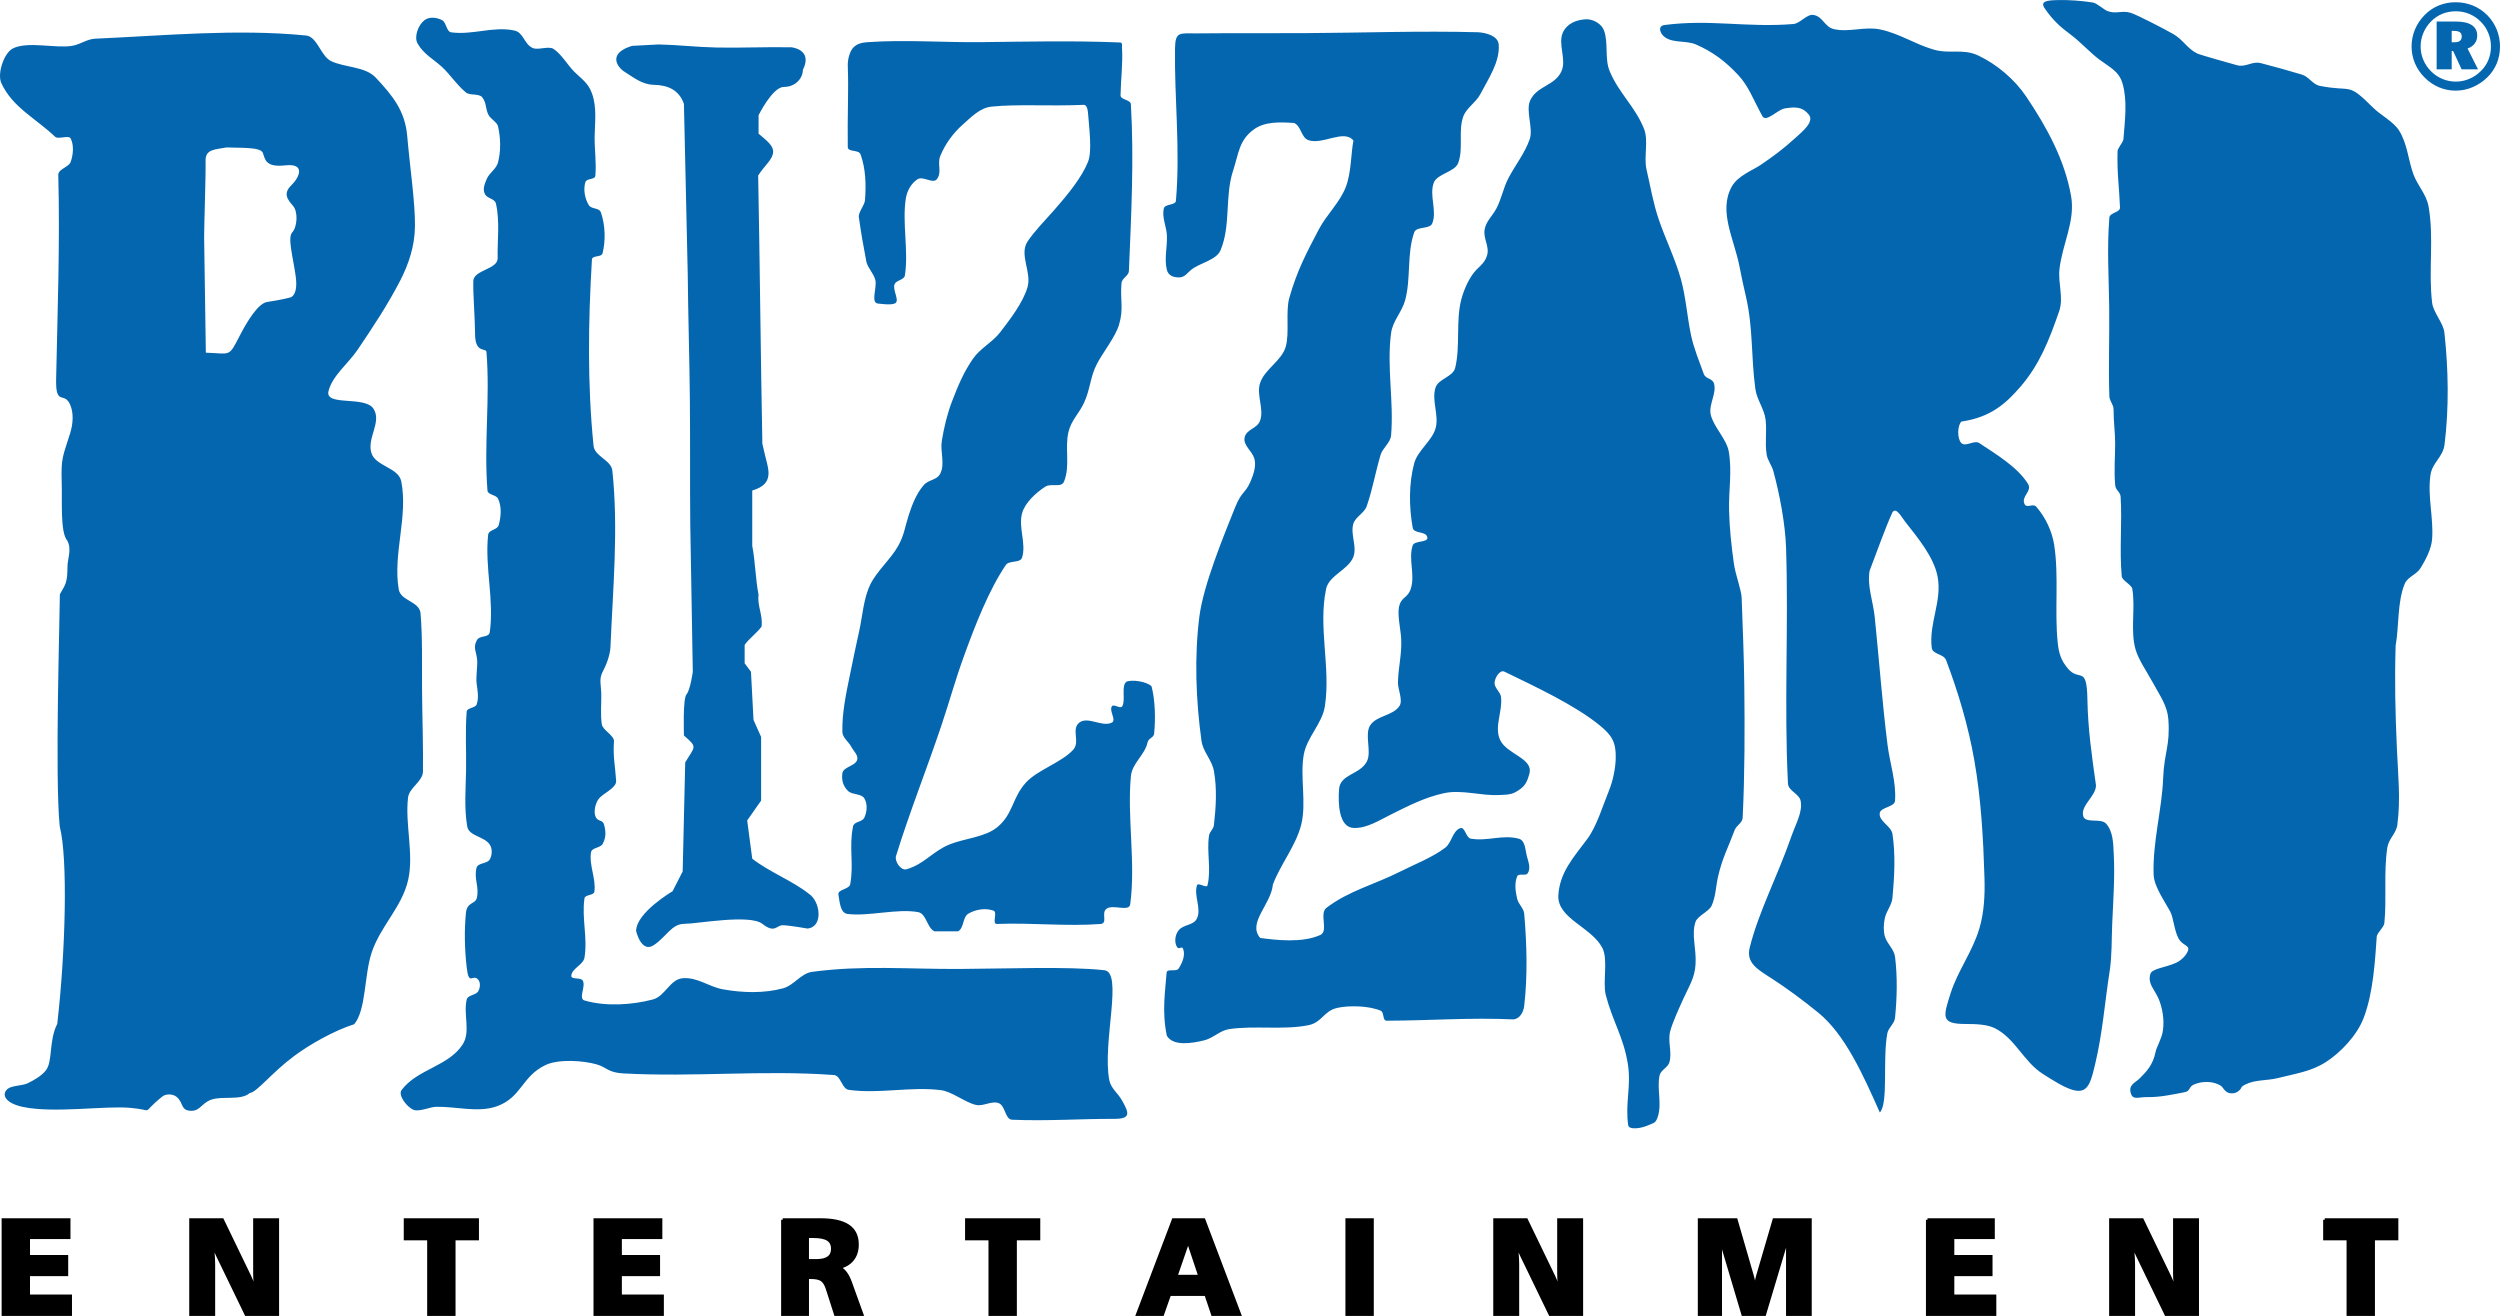
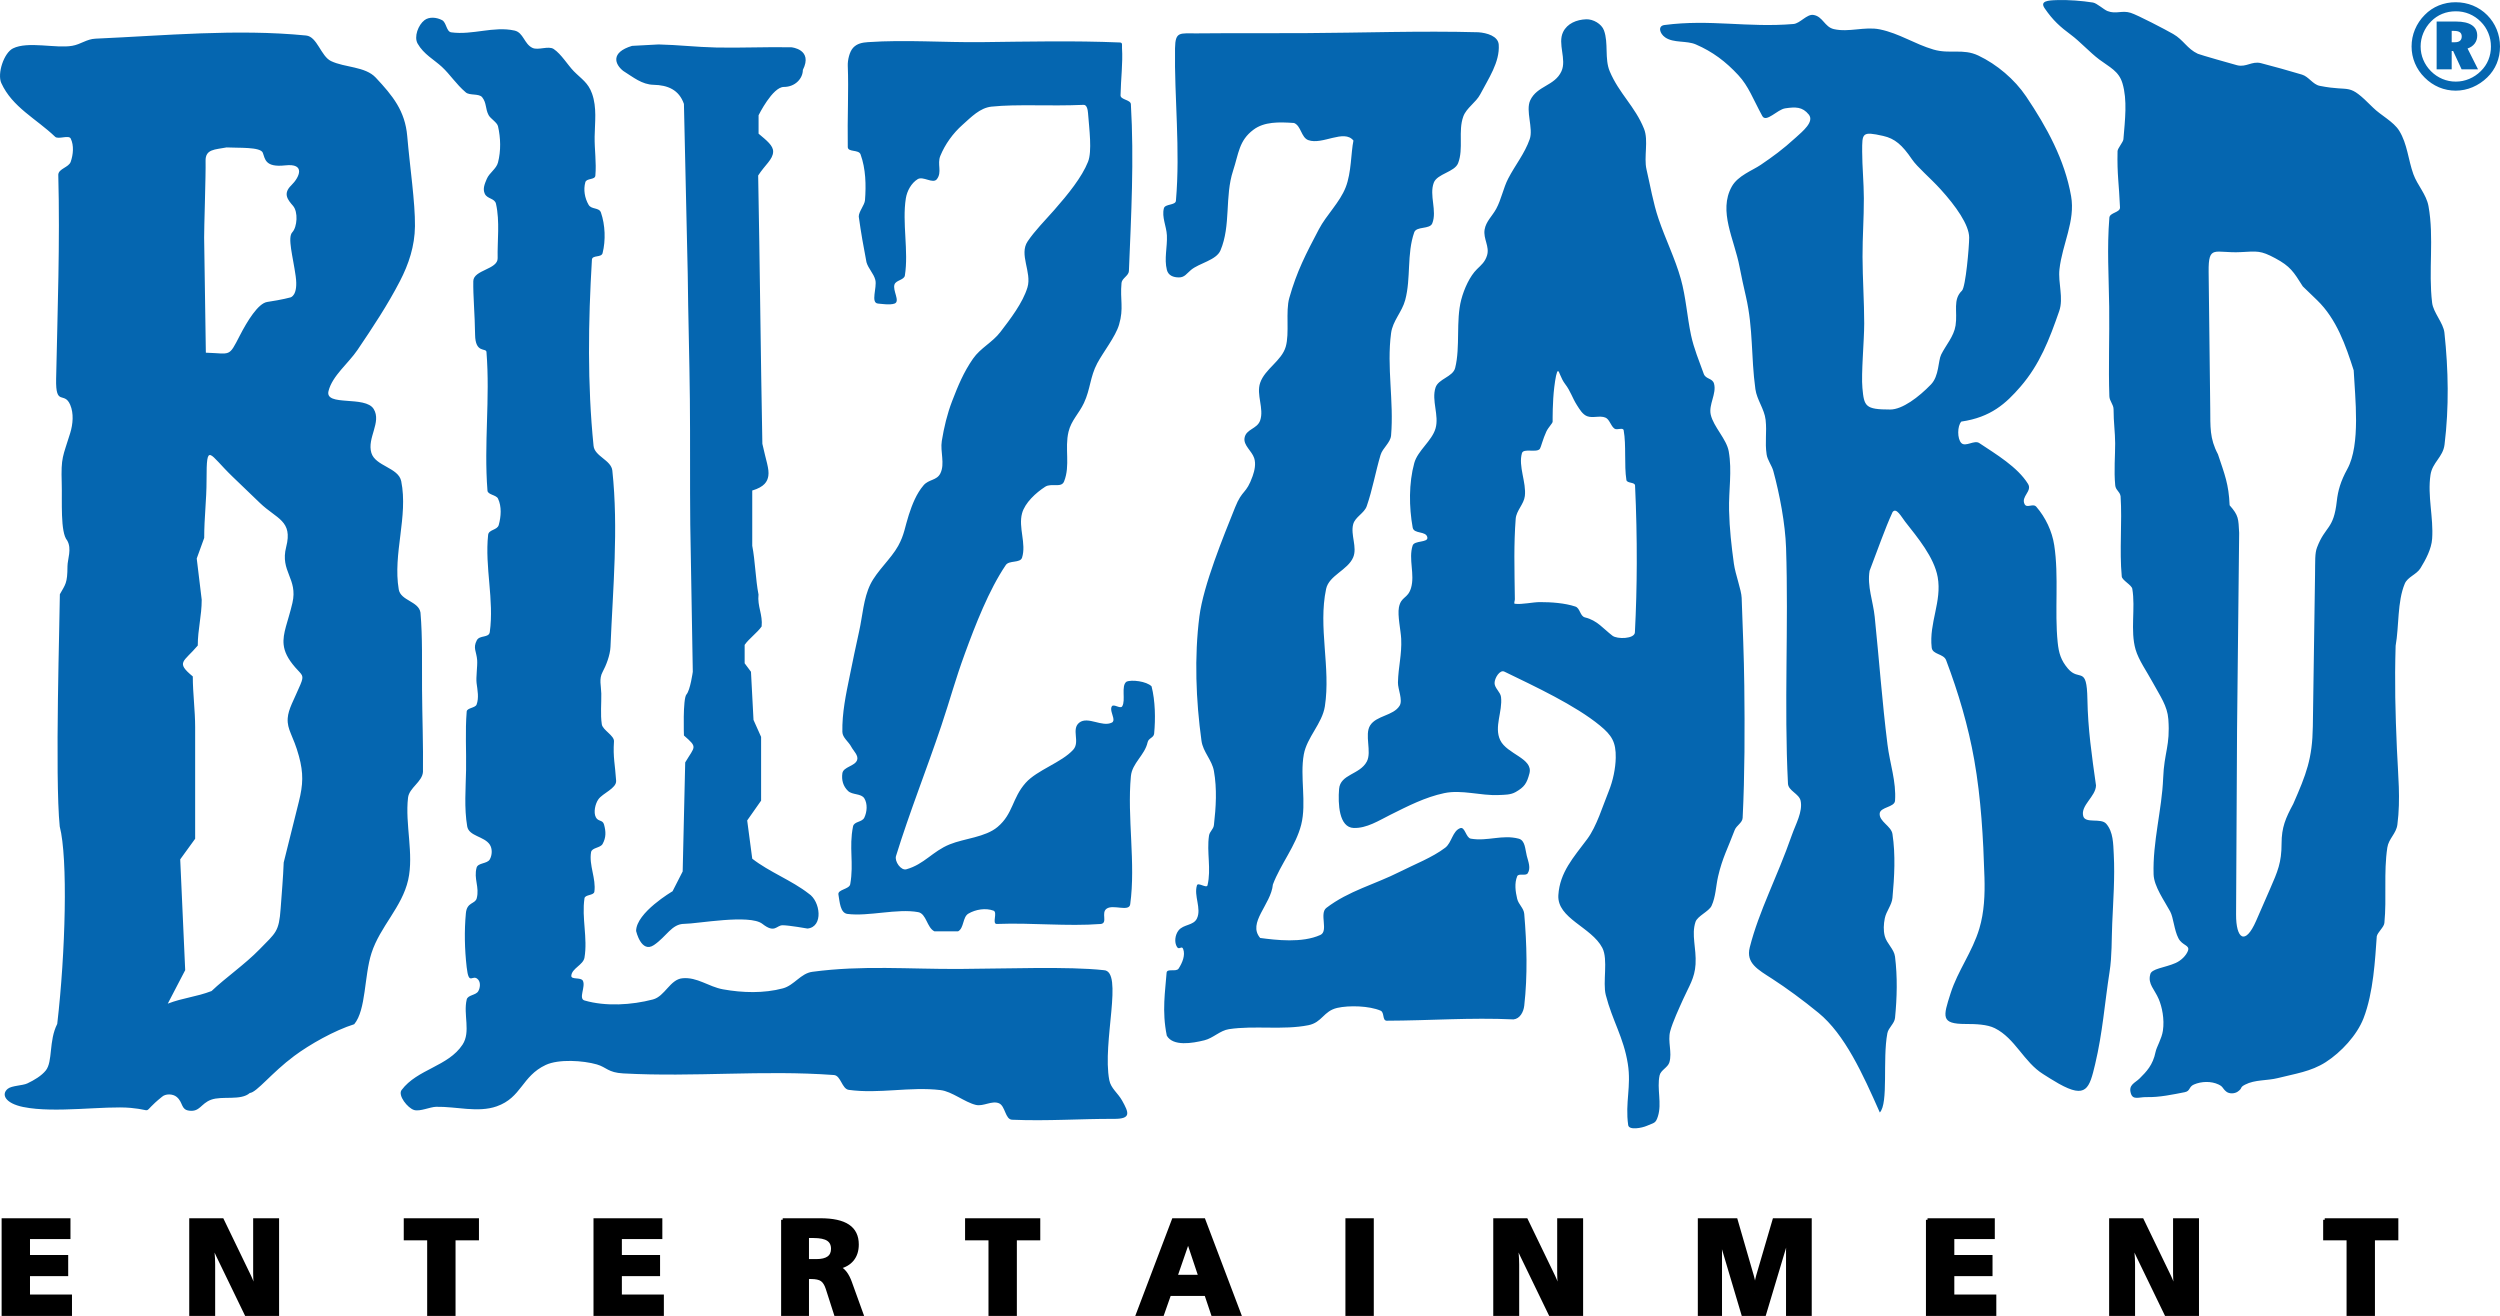
- <svg xmlns="http://www.w3.org/2000/svg" width="2500" height="1316" viewBox="0 0 340.926 179.452">
+ <svg xmlns="http://www.w3.org/2000/svg" fill-rule="evenodd" clip-rule="evenodd" width="2500" height="1316" viewBox="0 0 340.926 179.452">
  <path d="M.437 166.343h8.957v2.412H3.875v2.604h5.209v2.45H3.875v2.94h5.726v2.486H.437v-12.892zm316.588 0h9.822v2.576h-3.191v10.315h-3.438v-10.315h-3.192v-2.576zm-29.185 0h4.291l3.736 7.73c.127.26.276.622.447 1.084.17.464.355 1.029.562 1.699a23.458 23.458 0 0 1-.241-1.75 15.118 15.118 0 0 1-.078-1.462v-7.302h3.104v12.893h-4.274l-3.88-8.013c-.184-.368-.35-.768-.502-1.202a17.626 17.626 0 0 1-.416-1.412c.121.769.212 1.475.268 2.118.059.645.086 1.214.086 1.704v6.804h-3.104v-12.891h.001zm-24.983 0h8.959v2.412h-5.521v2.604h5.211v2.45h-5.211v2.94h5.727v2.486h-9.164v-12.892zm-31.109 0h4.994l2.242 7.748c.09.31.157.654.213 1.038.057.384.096.798.123 1.238.041-.477.096-.916.155-1.32.065-.402.136-.746.216-1.03l2.246-7.674h4.914v12.892h-3.074v-8.655c0-.412.012-.836.037-1.28.023-.442.055-.912.102-1.414-.078.386-.164.758-.25 1.112-.086.352-.18.688-.278 1.004l-2.763 9.233h-2.936l-2.701-9.084a16.173 16.173 0 0 1-.269-1.046c-.086-.384-.168-.79-.242-1.22.042.61.074 1.162.101 1.648.025.485.037.854.037 1.102v8.6h-2.867v-12.892zm-27.896 0h4.292l3.735 7.73c.127.26.277.622.447 1.084.17.464.355 1.029.563 1.699a22.453 22.453 0 0 1-.241-1.75 14.774 14.774 0 0 1-.078-1.462v-7.302h3.104v12.893h-4.273l-3.881-8.013c-.18-.37-.352-.768-.502-1.202-.15-.432-.287-.903-.416-1.412.122.769.211 1.477.266 2.118.059.645.088 1.216.088 1.704v6.804h-3.104v-12.891zm-20.161 0h3.438v12.893h-3.438v-12.893zm-21.668 2.876l-1.669 4.836h3.283l-1.614-4.836zm-2.007-2.876h4.147l4.881 12.893h-3.673l-.917-2.732h-4.964l-.96 2.732h-3.403l4.889-12.893zm-28.193 0h9.823v2.576h-3.192v10.315h-3.438v-10.315h-3.193v-2.576zm-21.719 2.265v3.305h1.208c.744 0 1.301-.132 1.672-.402s.558-.674.558-1.214c0-.578-.208-1.006-.623-1.278-.412-.273-1.069-.41-1.963-.41l-.852-.001zm-3.367-2.265h5.125c1.707 0 2.973.276 3.797.83.827.554 1.239 1.396 1.239 2.526 0 .836-.217 1.52-.653 2.06-.437.54-1.065.898-1.886 1.082.675.246 1.22.95 1.632 2.11v.01l1.543 4.273h-3.583l-1.133-3.53c-.183-.565-.431-.96-.744-1.18-.316-.218-.805-.325-1.471-.325h-.498v5.035h-3.367v-12.891h-.001zm-25.585 0h8.956v2.412h-5.519v2.604h5.209v2.45h-5.209v2.94h5.727v2.486h-9.164v-12.892zm-25.876 0H65.1v2.576h-3.193v10.315h-3.438v-10.315h-3.193v-2.576zm-29.254 0h4.292l3.735 7.73c.127.26.275.622.446 1.084.17.464.356 1.029.563 1.699a23.458 23.458 0 0 1-.241-1.75 14.805 14.805 0 0 1-.078-1.462v-7.302h3.104v12.893h-4.274l-3.88-8.013c-.183-.368-.35-.768-.502-1.202a17.235 17.235 0 0 1-.415-1.412c.121.769.211 1.475.267 2.118.059.645.087 1.214.087 1.704v6.804h-3.104v-12.891z" stroke="#000" stroke-width=".432" />
  <path d="M86.747 126.957s.7 3.078 2.425 1.918c1.725-1.158 2.425-2.896 4.15-2.896s8.917-1.352 10.642 0c1.725 1.353 1.898.192 2.761.192.862 0 3.396.45 3.396.45 2.205-.23 1.756-3.736.162-4.763-2.301-1.802-5.399-2.96-7.699-4.764l-.69-5.214 1.898-2.704v-8.69l-1.036-2.316-.345-6.565-.863-1.16v-2.51c.575-.836 1.74-1.673 2.316-2.51.172-1.61-.599-2.745-.426-4.354-.403-2.06-.452-4.593-.854-6.653v-7.531c1.668-.497 2.073-1.237 2.192-1.985.153-.963-.319-2.097-.812-4.388-.23-12.037-.342-24.548-.572-36.586.918-1.438 2.019-2.183 2.042-3.248.018-.83-.873-1.521-1.987-2.457v-2.511s1.898-3.862 3.45-3.862c1.553 0 2.588-1.16 2.588-2.317 1.417-2.815-1.553-3.09-1.553-3.09-3.287-.068-7.009.1-10.214.032-2.828-.061-5.149-.358-7.901-.42-1.208.066-2.416.13-3.623.194-2.969.9-2.345 2.514-1.208 3.414 1.38.868 2.558 1.863 4.141 1.896 1.932.04 3.469.674 4.141 2.607l.518 23.174c.058 5.696.233 11.394.291 17.09.058 5.696-.002 11.394.055 17.09l.345 20.085s-.345 2.51-.863 3.09c-.517.579-.345 5.6-.345 5.6 1.911 1.665 1.505 1.433.173 3.67l-.345 14.869-1.381 2.704c-.003-.001-4.969 2.909-4.969 5.419zM3.193 150.963c-2.559-.526-3.038-1.764-2.129-2.494.545-.438 2.003-.422 2.659-.728.959-.452 1.938-1.044 2.516-1.76.987-1.221.389-4.05 1.566-6.353 1.132-9.72 1.471-22.598.34-26.93-.679-6.677.018-28.854.018-31.664.751-1.351 1.033-1.461 1.039-3.827.002-.925.624-2.364-.039-3.508-.961-1.098-.671-5.39-.746-7.81-.111-3.6.153-3.57 1.155-6.832.377-1.228.505-2.688 0-3.864-.816-1.902-1.997.295-1.918-3.524.192-9.27.538-18.594.294-27.86.053-.824 1.428-.976 1.697-1.756.342-.992.456-2.22 0-3.162-.258-.534-1.702.16-2.125-.244C4.931 16.173 1.678 14.62.178 11.32c-.581-1.28.356-4.113 1.589-4.725 2.042-1.015 5.84.034 8.075-.352 1.202-.207 1.962-.922 3.18-.976 9.494-.418 19.263-1.367 28.723-.43 1.515.149 2.014 2.82 3.394 3.484 1.892.909 4.659.714 6.109 2.266 2.325 2.486 3.993 4.534 4.288 7.98.362 4.229 1.089 9.02 1.053 12.268-.03 2.72-.847 5.176-2.06 7.516-1.661 3.207-3.639 6.2-5.78 9.367-1.234 1.826-3.432 3.52-3.949 5.603-.534 2.152 5.026.572 6.164 2.457 1.094 1.812-.933 3.935-.321 5.976.546 1.82 3.698 1.998 4.073 3.864.965 4.817-1.165 9.91-.339 14.756.264 1.552 2.725 1.606 2.964 3.162.291 3.36.187 6.92.213 10.49.027 3.803.175 7.62.126 11.234-.094 1.362-1.877 2.159-2.036 3.513-.425 3.606.814 7.679.018 11.215-.839 3.724-3.833 6.354-5.001 9.98-1.012 3.144-.725 7.73-2.357 9.7-2.7.849-6.061 2.749-8.188 4.333-3.107 2.312-5.094 4.962-6.05 5.046-1.214 1.08-3.782.358-5.287.92-1.388.516-1.519 1.68-2.982 1.49-1.156-.148-.796-1.108-1.697-1.87-.524-.446-1.534-.474-2.036 0-3.046 2.452-.774 1.81-4.233 1.49-3.514-.324-10.354.76-14.631-.116h-.007zm19.686-14.102l2.376-4.568-.679-15.106 2.037-2.812V99.158c0-2.306-.322-4.611-.322-6.917-2.382-1.971-1.243-1.941.679-4.216 0-2.225.537-4.02.537-6.245l-.679-5.621 1.019-2.811c0-2.817.321-5.098.321-7.916 0-2.646.077-3.532.561-3.367.483.166 1.375 1.385 3.003 2.95l3.712 3.568c2.285 2.196 4.511 2.396 3.584 5.994-.866 3.367 1.623 4.3.849 7.642-.591 2.552-1.367 4.112-1.195 5.694.103.949.548 1.906 1.577 3.09.951 1.093 1.268 1.025.699 2.37-.882 2.087-1.633 3.303-1.722 4.556-.113 1.608.764 2.349 1.532 5.19.629 2.325.57 3.867-.012 6.199l-2.068 8.298c-.078 2.092-.268 4.186-.417 6.279-.225 3.19-.65 3.272-2.868 5.553-2.016 2.07-4.609 3.844-6.553 5.695-2.15.822-3.823.898-5.971 1.718zm5.192-88.77c1.722.05 2.492.222 3.026.002.534-.221.832-.832 1.61-2.343 1.006-1.953 2.496-4.394 3.731-4.577 2.082-.31 3.168-.62 3.168-.62s1.089-.205.717-2.89c-.373-2.685-1.142-5.267-.465-5.99s.82-2.786.1-3.612c-.72-.826-1.404-1.652-.241-2.788 1.163-1.136 1.964-3.037-.814-2.727-2.778.31-2.744-.893-3.064-1.72-.322-.825-3.352-.637-4.936-.728-1.583.31-2.914.206-2.868 1.857.046 1.652-.22 9.615-.197 10.44.022.828.233 15.696.233 15.696zm87.876 72.482c-.124.7-1.735.706-1.611 1.409.173.982.237 2.517 1.228 2.645 2.869.372 6.804-.771 9.649-.244 1.124.208 1.186 2.124 2.216 2.618.847-.014 2.149.016 3.223 0 .826-.43.604-1.946 1.41-2.416.992-.58 2.346-.8 3.424-.404.581.214-.211 1.74.403 1.814 5.021-.19 9.505.359 14.255 0 .949-.156-.018-1.515.759-2.078.883-.642 3.074.478 3.223-.604.771-5.594-.433-11.84.093-17.461.168-1.8 1.895-2.866 2.281-4.633.128-.588.833-.6.89-1.178.195-2.018.159-4.464-.351-6.45-.677-.694-2.746-.946-3.425-.63-.765.562-.069 2.562-.583 3.359-.254.396-1.158-.396-1.41 0-.248.39.072 1.029.186 1.534.068.304.062.559-.186.682-1.321.66-3.267-.906-4.432 0-1.144.89.141 2.61-.827 3.69-1.569 1.748-4.93 2.772-6.492 4.525-1.858 2.085-1.692 4.213-3.827 6.013-1.671 1.408-4.511 1.557-6.536 2.378-2.347.954-3.468 2.712-5.907 3.398-.736.208-1.636-1.08-1.41-1.812 1.827-5.922 4.201-11.875 6.174-17.751 1.265-3.77 1.858-6.147 3.226-9.882 1.415-3.864 3.262-8.642 5.572-12.048.455-.671 1.972-.233 2.216-1.007.604-1.922-.526-4.1 0-6.043.389-1.44 1.904-2.82 3.158-3.626.847-.545 2.198.214 2.572-.721.873-2.183.058-4.494.607-6.78.37-1.54 1.428-2.482 2.101-3.917.893-1.903.828-3.555 1.813-5.412.802-1.512 2.49-3.627 2.976-5.268.667-2.254.121-3.36.337-5.7.059-.63.981-.98 1.007-1.611.312-7.58.714-15.187.269-22.761-.036-.617-1.422-.591-1.41-1.21.048-2.313.329-4.358.201-6.444-.024-.407.117-.741-.291-.76-6.308-.264-12.533-.12-18.845-.046-5.17.06-10.353-.354-15.51 0-.78.054-1.479.188-2.014.758-.513.548-.767 1.716-.738 2.465.136 3.366-.067 7.03 0 11.078.012.75 1.49.302 1.745 1.008.71 1.966.765 4.16.604 6.244-.052.67-.865 1.57-.85 2.24.324 2.33.625 3.979 1.051 6.22.245.867.99 1.544 1.208 2.417.26 1.044-.691 3.153.381 3.223.356.023 1.6.23 2.237 0 .819-.297-.302-1.8 0-2.618.213-.581 1.312-.598 1.41-1.208.532-3.317-.393-7.204.133-10.522.161-1.011.74-2.08 1.612-2.618.741-.46 2.083.688 2.619 0 .742-.955.012-2.056.471-3.176.657-1.603 1.727-3.08 3.021-4.23 1.189-1.057 2.379-2.321 3.96-2.486 3.537-.367 7.767-.037 12.557-.243.449-.021.57.67.604 1.119.17 2.209.572 5.21 0 6.646-.829 2.086-2.706 4.414-4.61 6.58-1.303 1.48-2.621 2.79-3.626 4.276-1.205 1.779.596 4.206-.021 6.266-.631 2.105-2.357 4.344-3.694 6.09-1.097 1.432-2.709 2.165-3.737 3.646-1.284 1.85-2.032 3.673-2.842 5.773-.674 1.747-1.108 3.59-1.41 5.438-.238 1.459.46 3.109-.201 4.432-.484.968-1.576.789-2.281 1.61-.977 1.14-1.549 2.603-2.014 4.029-.551 1.69-.597 2.69-1.457 4.247-.965 1.745-2.902 3.43-3.78 5.22-.958 1.952-1.067 4.325-1.546 6.446-.463 2.05-.85 3.983-1.274 6.043-.519 2.52-1.06 5.08-1.007 7.654.016.782.844 1.32 1.208 2.014.308.585 1.015 1.186.806 1.812-.286.857-1.887.919-2.014 1.813-.132.923.104 1.775.781 2.418.589.556 1.792.313 2.216 1.006.455.746.373 1.83 0 2.618-.311.658-1.401.498-1.544 1.21-.578 2.9.133 4.964-.38 7.874zm174.645 28.546c-.379-1.2.566-1.435 1.193-2.061.918-.916 1.807-1.81 2.17-3.613.139-.685.838-1.79 1-2.887.238-1.6-.125-3.268-.562-4.302-.571-1.354-1.511-2.06-1.17-3.352.12-.826 1.987-.93 3.46-1.582.771-.343 1.434-1.013 1.68-1.643.322-.83-.75-.688-1.295-1.742-.582-1.122-.668-2.802-1.117-3.638-.781-1.456-2.211-3.41-2.264-5.063-.141-4.412 1.139-8.866 1.303-13.111.137-3.56.979-4.408.707-8.056-.133-1.816-1.109-3.138-2.117-4.992-.834-1.536-1.93-3.058-2.35-4.507-.746-2.58.004-5.637-.449-8.284-.088-.52-1.388-1.153-1.436-1.678-.336-3.634.074-7.354-.16-10.948-.119-.676-.668-.805-.732-1.488-.189-2.015-.002-3.977-.008-5.72-.006-1.535-.217-2.85-.217-4.635 0-.665-.553-1.121-.574-1.787-.135-3.93.029-8.27-.022-12.205-.056-4.19-.312-7.978.022-12.15.057-.703 1.479-.687 1.451-1.391-.132-3.197-.408-4.47-.334-7.685.008-.371.768-1.233.799-1.604.221-2.676.553-5.354-.129-7.643-.492-1.66-1.736-2.176-3.164-3.245-1.26-.945-2.666-2.481-3.832-3.343-1.492-1.103-2.486-1.99-3.615-3.64-.68-.994.441-1.081 1.693-1.117 1.608-.048 3.364.093 4.895.333.518.08 1.492.973 1.982 1.163 1.18.457 1.951-.137 3.159.24.923.288 4.772 2.295 5.808 2.893 1.416.815 1.875 2 3.353 2.693.267.125 4.832 1.432 5.362 1.564 1.236.309 2.004-.596 3.24-.287 1.436.358 3.989 1.082 5.602 1.564.908.27 1.482 1.345 2.412 1.53 4.51.899 3.703-.604 7.275 2.968 1.053 1.052 2.791 1.897 3.574 3.162 1.107 1.784 1.225 3.972 1.928 5.917.549 1.512 1.771 2.754 2.062 4.36.781 4.325-.034 8.82.496 13.184.162 1.333 1.531 2.738 1.676 4.073.546 5.109.639 10.155.016 15.257-.209 1.719-1.658 2.419-1.916 4.13-.43 2.875.428 5.817.225 8.716-.096 1.388-.868 2.837-1.596 4.02-.533.864-1.748 1.175-2.139 2.108-1.025 2.452-.768 5.805-1.244 8.462-.148 5.07-.044 9.005.174 14.072.154 3.572.521 6.779.064 10.325-.16 1.228-1.188 1.902-1.372 3.128-.509 3.388-.071 6.868-.399 10.278-.057.58-.916 1.252-1.039 1.82-.228 3.117-.445 7.665-1.804 11.173-.894 2.314-3.067 4.646-5.155 5.986-2.022 1.298-4.197 1.578-6.527 2.172-1.471.374-3.119.194-4.467.893-.809.42-.267.426-1.004.954-.427.302-1.162.327-1.564 0-.568-.467-.393-.656-1.055-.971-1.01-.478-2.326-.44-3.352 0-.74.318-.471.896-1.262 1.05-1.598.312-3.471.717-5.198.67-1.034-.02-1.85.446-2.141-.488zM305.59 34.375c2.244-.12 2.684-.241 4.682.832 2.066 1.108 2.498 1.839 3.76 3.84l1.953 1.885c2.653 2.562 3.905 6.177 4.989 9.564.179 3.679.968 10.122-.868 13.459-.916 1.666-1.277 2.952-1.434 4.366-.434 3.955-1.557 3.337-2.698 6.332-.31.812-.241 1.823-.271 3.752l-.301 20.657c-.064 4.399-.893 6.498-2.67 10.56-1.045 1.942-1.593 3.194-1.593 5.398 0 2.612-.534 3.816-1.571 6.196-.633 1.448-1.267 2.898-1.898 4.348-.75 1.719-1.438 2.334-1.936 2.104-.498-.23-.807-1.306-.799-2.974l.133-25.217.287-26.81c-.111-1.92-.039-2.345-1.3-3.768-.118-2.894-.676-4.202-1.592-6.956-1.155-2.172-1.024-3.757-1.052-6.24l-.219-18.633c-.042-3.81.82-2.506 4.398-2.695zM159.118 141.232c-.691-3.38-.208-6.065-.027-8.607.086-.606 1.309-.04 1.641-.552.496-.767.943-1.816.616-2.668-.196-.511-.544.193-.837-.27-.405-.635-.263-1.663.205-2.255.683-.866 2.049-.642 2.515-1.642.637-1.364-.455-3.08 0-4.515.146-.456 1.324.466 1.437 0 .531-2.193-.13-4.538.205-6.77.087-.582.601-.853.669-1.437.284-2.445.433-4.962 0-7.386-.269-1.505-1.485-2.59-1.694-4.104-.762-5.493-.992-11.475-.285-16.976.549-4.271 3.271-10.875 4.871-14.873 1-2.501 1.491-1.721 2.39-4.261.274-.776.465-1.681.206-2.462-.325-.974-1.473-1.717-1.312-2.73.198-1.24 1.724-1.21 2.132-2.398.553-1.617-.561-3.515 0-5.13.658-1.9 2.93-2.991 3.487-4.924.532-1.844-.038-4.79.483-6.638 1.029-3.65 2.266-6.008 4.031-9.365 1.041-1.982 2.852-3.657 3.666-5.745.783-2.011.704-4.673 1.053-6.36-1.283-1.602-4.225.635-6.156-.061-.979-.354-.976-1.955-1.945-2.337-2.076-.142-4.061-.19-5.539.92-1.983 1.486-1.999 3.229-2.773 5.583-1.158 3.516-.275 7.466-1.721 10.873-.571 1.348-2.903 1.727-4.023 2.668-.593.497-.868 1.016-1.642 1.016s-1.448-.267-1.641-1.016c-.393-1.523.077-3.148 0-4.72-.06-1.236-.723-2.494-.41-3.692.163-.624 1.591-.383 1.641-1.026.613-7.05-.229-14.053-.122-20.79.038-2.363.666-2.013 2.994-2.036 3.921-.041 10.137-.011 14.644-.033 7.908-.04 15.836-.335 23.723-.12 1.174.086 2.702.522 2.783 1.695.166 2.374-1.424 4.662-2.523 6.77-.582 1.116-1.882 1.845-2.311 3.025-.727 2.002.062 4.374-.705 6.36-.471 1.219-2.859 1.444-3.318 2.667-.65 1.73.473 3.82-.205 5.54-.336.854-2.156.365-2.463 1.23-1.031 2.928-.426 6.234-1.23 9.232-.445 1.655-1.699 2.815-1.926 4.514-.615 4.61.4 9.319 0 13.952-.088 1.005-1.149 1.699-1.438 2.667-.676 2.274-1.102 4.733-1.883 6.976-.336.968-1.584 1.47-1.846 2.462-.385 1.454.58 3.126 0 4.514-.73 1.744-3.301 2.458-3.693 4.309-1.107 5.222.646 10.728-.168 16.003-.365 2.36-2.445 4.215-2.873 6.565-.551 3.027.398 6.606-.357 9.589-.728 2.88-2.814 5.376-3.861 8.154-.245 2.726-3.512 5.228-1.73 7.288 2.148.283 5.713.722 8.207-.412 1.146-.521-.182-2.93.82-3.692 3.062-2.34 6.578-3.184 10.017-4.924 1.966-.996 4.438-1.946 6.192-3.282.89-.68.992-2.294 2.05-2.668.638-.226.771 1.322 1.437 1.437 2.291.39 4.279-.591 6.529 0 .9.235.872 1.445 1.105 2.346.211.806.574 1.674.127 2.372-.27.42-1.248-.048-1.438.412-.391.947-.238 2.08 0 3.076.188.775.896 1.258.963 2.052.352 4.158.469 8.37 0 12.516-.098.87-.592 1.782-1.461 1.872-5.918-.271-11.389.162-17.314.18-.61-.054-.26-1.134-.822-1.374-1.527-.655-4.283-.745-5.905-.374-1.886.433-2.044 1.984-3.942 2.362-3.42.685-7.371.014-10.82.536-1.219.184-2.15 1.218-3.346 1.516-1.664.415-4.28.857-5.134-.624zm-91.389 9.637c-2.559.897-5.543.002-8.255.06-.836.019-2.196.674-2.999.438-.876-.256-2.257-1.994-1.709-2.727 2.14-2.854 6.359-3.21 8.313-6.191 1.149-1.754.073-4.116.567-6.154.151-.626 1.248-.568 1.572-1.124.264-.452.341-1.174 0-1.572-.779-.91-1.272.998-1.58-1.726-.275-2.437-.333-4.91-.106-7.344.142-1.551 1.269-1.223 1.481-2.04.396-1.522-.429-2.65-.02-4.17.183-.683 1.447-.511 1.797-1.124.333-.584.374-1.46 0-2.022-.765-1.148-2.846-1.13-3.078-2.49-.427-2.502-.198-5.188-.154-7.67.047-2.644-.134-5.296.086-7.99.041-.5 1.172-.478 1.349-.947.341-.911.125-1.955 0-2.921-.101-.774.137-2.358.078-3.138-.091-1.196-.605-1.641-.049-2.704.388-.741 1.652-.295 1.769-1.123.615-4.376-.698-8.863-.225-13.257.08-.744 1.252-.626 1.449-1.35.317-1.164.415-2.503-.101-3.594-.244-.515-1.392-.517-1.437-1.085-.504-6.421.374-12.491-.137-18.912-.048-.602-1.524.242-1.552-2.367-.03-2.734-.282-5.284-.245-7.294.028-1.543 3.356-1.584 3.321-3.127-.053-2.35.317-5.003-.225-7.414-.174-.775-1.186-.647-1.524-1.367-.318-.677-.018-1.352.273-2.042.35-.83 1.3-1.354 1.524-2.228.411-1.595.37-3.337 0-4.943-.121-.525-1.028-1.038-1.28-1.516-.467-.882-.256-1.661-.879-2.44-.431-.538-1.703-.208-2.228-.655-1.349-1.152-2.126-2.433-3.258-3.482-1.063-.985-2.497-1.728-3.316-3.18-.527-.931.086-2.543.938-3.193.653-.5 1.678-.387 2.403 0 .59.314.579 1.568 1.241 1.66 2.896.403 5.771-.871 8.626-.244 1.245.274 1.311 1.847 2.472 2.373.776.353 2.175-.33 2.882.148 1.037.7 1.917 2.19 2.734 3.023 1.05 1.07 1.956 1.547 2.493 3.062.677 1.914.38 3.877.351 5.867-.026 1.756.259 3.534.098 5.318-.054.6-1.207.317-1.368.898-.283 1.02-.081 2.162.449 3.077.386.667 1.43.327 1.681 1.055.585 1.7.66 3.785.225 5.529-.162.65-1.416.23-1.456.899-.504 8.448-.63 16.97.225 25.39.146 1.43 2.408 1.94 2.56 3.37.848 7.969.076 16.035-.254 24.04-.046 1.14-.611 2.57-1.075 3.42-.52.95-.196 1.9-.177 2.948.025 1.348-.136 2.817.07 4.193.117.786 1.716 1.534 1.66 2.326-.151 2.185.16 3.217.293 5.37.064 1.037-1.823 1.685-2.422 2.533-.431.609-.693 1.792-.342 2.452.331.622.926.306 1.114.985.267.962.289 1.774-.195 2.648-.312.562-1.464.488-1.573 1.122-.306 1.778.704 3.607.45 5.394-.076.534-1.268.364-1.348.898-.399 2.666.452 5.43 0 8.088-.171 1.004-1.726 1.456-1.797 2.472-.041.568 1.304.172 1.573.674.424.797-.641 2.444.225 2.696 2.875.842 6.433.624 9.329-.136 1.641-.432 2.335-2.732 4.025-2.892 2.035-.192 3.537 1.15 5.549 1.512 2.652.478 5.554.563 8.157-.136 1.536-.414 2.428-2.044 4.005-2.255 6.828-.918 13.165-.354 20.055-.39 6.515-.036 14.849-.364 19.686.164 2.758.092-.233 9.85.762 15.004.216 1.122 1.175 1.75 1.751 2.788.919 1.656 1.275 2.498-1.11 2.488-4.487-.022-9.028.323-13.897.118-.957-.04-.911-1.885-1.797-2.248-.973-.398-2.125.472-3.146.226-1.53-.37-3.255-1.836-4.816-2.021-4.164-.5-8.36.544-12.514-.03-.943-.13-1.073-1.954-2.022-2.024-9.709-.71-19.014.31-28.733-.22-2.082-.114-2.272-.84-3.593-1.224-1.87-.54-5.213-.757-6.975.069-3.285 1.54-3.275 4.446-6.694 5.648zm116.884-37.964c-2.027-.061-2.163-3.318-2.002-5.316.165-2.044 2.834-1.937 3.787-3.752.693-1.322-.347-3.646.445-4.912.852-1.363 3.162-1.312 4.014-2.677.488-.778-.24-2.273-.218-3.192.054-2.175.542-3.777.442-5.951-.053-1.131-.522-3.173-.309-4.284.295-1.518 1.198-1.15 1.646-2.63.558-1.852-.371-3.958.222-5.798.235-.73 2.144-.363 2.009-1.115-.166-.916-1.836-.423-2.002-1.34-.507-2.786-.535-6.065.217-8.797.471-1.708 2.408-3.015 2.9-4.718.514-1.785-.574-3.81 0-5.576.389-1.2 2.37-1.453 2.676-2.676.721-2.886.078-6.425.828-9.302.395-1.511 1.182-3.222 2.148-4.168.58-.568 1.102-.981 1.373-1.877.373-1.227-.541-2.258-.332-3.522.188-1.118 1.041-1.837 1.582-2.832.687-1.256.973-2.848 1.631-4.117.96-1.856 2.252-3.41 2.939-5.384.514-1.473-.59-3.874.068-5.29.932-2.003 3.34-1.953 4.258-3.964.742-1.624-.557-3.746.225-5.353.565-1.17 1.844-1.687 3.142-1.738.952-.038 2.108.62 2.433 1.515.637 1.752.062 3.857.783 5.576 1.266 3.023 3.463 4.805 4.68 7.849.635 1.587-.051 3.868.336 5.533.529 2.263.898 4.545 1.646 6.749.928 2.744 2.258 5.406 3.038 8.193.69 2.469.856 5.146 1.388 7.659.391 1.833 1.102 3.516 1.734 5.276.27.756 1.184.563 1.402 1.338.381 1.367-.766 2.854-.446 4.237.38 1.653 2.159 3.328 2.452 4.999.477 2.709-.02 5.3.046 8.05.06 2.514.325 4.847.655 7.256.205 1.483 1.025 3.597 1.062 4.675.139 4.014.316 7.966.359 11.984.068 5.873.068 12.15-.225 18.014-.035.684-.851 1.033-1.091 1.676-.909 2.43-1.672 3.773-2.256 6.304-.308 1.334-.317 2.77-.892 4.014-.353.765-1.922 1.39-2.188 2.188-.59 1.776.134 3.562.005 5.778-.111 1.907-.9 3.004-1.695 4.777-.543 1.212-1.428 3.103-1.764 4.366-.365 1.372.293 2.876-.109 4.238-.213.712-1.184 1.056-1.338 1.784-.387 1.817.334 3.802-.225 5.573-.314 1.005-.531.858-1.49 1.29-.68.305-2.463.65-2.566-.09-.432-3.104.443-5.26-.049-8.357-.576-3.624-2.092-5.828-3.006-9.385-.444-1.726.35-4.846-.471-6.428-1.477-2.85-6.201-4.002-5.996-7.204.198-3.098 2.051-5.114 3.936-7.634 1.289-1.726 2.127-4.544 2.929-6.51.591-1.45.935-3.148.96-4.578.04-2.135-.537-3.063-2.154-4.391-3.375-2.774-8.832-5.312-13.033-7.354-.617-.3-1.338.876-1.338 1.562s.801 1.218.881 1.897c.234 1.999-.975 4.072-.109 5.887.914 1.918 4.52 2.477 3.986 4.532-.36 1.376-.698 1.86-1.866 2.533-.708.408-1.494.38-2.321.418-2.484.114-5.039-.767-7.439-.258-2.605.552-4.938 1.756-7.346 2.956-1.592.798-3.222 1.848-4.987 1.794zm21.969-31.18c-.022-1.968-.07-3.903-.066-5.84.004-1.707.047-3.416.18-5.145.088-1.124 1.117-1.98 1.248-3.1.223-1.85-.914-4.068-.396-5.847.209-.722 2.039.002 2.453-.604.136-.2.414-1.356.875-2.344.279-.593.857-1.124.857-1.351 0-.331-.023-2.68.225-4.713.145-1.181.326-2.178.506-2.186.179-.008.359.97.984 1.785.721.938.965 1.866 1.594 2.857.373.585.773 1.273 1.387 1.512.781.304 1.719-.124 2.496.19.582.234.725 1.147 1.248 1.512.354.246 1.166-.223 1.248.227.369 2.025.05 4.735.371 6.77.078.487 1.156.26 1.181.756.164 3.542.245 7.09.233 10.639-.01 3.132-.092 6.264-.254 9.392-.043.892-2.4.954-3.058.454-1.272-.97-2.077-2.095-3.741-2.495-.695-.166-.66-1.265-1.318-1.484-1.461-.486-3.303-.607-4.828-.607-.996 0-2.434.352-3.424.227-.183-.023.001-.405-.001-.605zm47.363-61.061c.004 2.038.223 4.246.229 6.38.01 2.747-.189 5.208-.18 7.977.01 2.948.229 6.205.229 9.088 0 2.344-.429 6.849-.245 8.795.23 2.503.369 2.937 3.791 2.937 1.656 0 3.9-1.698 5.555-3.415 1.131-1.175.961-3.203 1.396-4.081.64-1.29 1.733-2.47 1.962-3.966.292-1.926-.412-3.516.872-4.748.506-.487.983-6.017.983-7.233 0-1.734-1.821-4.307-3.916-6.607-1.432-1.575-3.149-2.988-3.881-4.066-1.342-1.975-2.347-2.842-3.937-3.196-2.903-.651-2.86-.384-2.858 2.135zm-15.332 108.533c-.541 2.14 1.106 3.014 3.057 4.273 1.945 1.26 4.197 2.908 6.318 4.646 3.588 2.939 6.029 8.306 8.363 13.59 1.202-1.278.354-7.234 1.028-10.802.144-.765.968-1.316 1.046-2.091.275-2.773.344-5.596 0-8.361-.13-1.032-1.128-1.786-1.395-2.788-.209-.786-.16-1.645 0-2.44.195-.972.957-1.8 1.045-2.788.264-2.892.436-5.84 0-8.71-.164-1.084-1.824-1.695-1.742-2.788.07-.903 2.023-.838 2.092-1.741.189-2.591-.708-5.091-1.027-7.667-.725-5.791-1.146-11.617-1.744-17.423-.215-2.092-1.051-4.198-.697-6.271 1.091-2.828 2.086-5.733 3.137-8.015.512-.672 1.188.642 1.708 1.308 1.698 2.168 3.954 4.852 4.442 7.562.598 3.322-1.203 6.262-.818 9.616.111.979 1.62.804 1.969 1.725 1.664 4.403 3.016 8.955 3.834 13.59.932 5.282 1.23 10.668 1.393 16.03.07 2.33-.029 4.73-.697 6.968-.952 3.193-2.936 5.739-3.92 8.826-1.03 3.228-1.361 4.19 2.055 4.189 1.352-.002 2.93.052 3.973.574 2.797 1.397 3.951 4.622 6.604 6.27.573.357 1.323.852 2.114 1.293 3.764 2.108 4.178.652 4.962-2.644 1.034-4.358 1.296-8.288 1.966-12.586.342-2.18.27-4.416.366-6.62.136-3.142.372-6.268.21-9.41-.074-1.466-.066-3.07-1.027-4.18-.723-.834-2.854.018-3.137-1.046-.391-1.458 1.714-2.672 1.742-4.183-.576-4.073-1.104-7.72-1.172-11.734-.078-4.733-1.092-2.351-2.662-4.206-.948-1.121-1.244-2.11-1.393-3.571-.438-4.277.182-9.01-.472-13.26-.292-1.9-1.181-3.773-2.438-5.226-.455-.527-1.291.257-1.604-.366-.521-1.044 1.082-1.76.471-2.753-1.422-2.31-4.398-4.071-6.654-5.575-.676-.45-1.867.575-2.44 0-.573-.574-.56-2.34 0-2.927 4.019-.582 6.086-2.474 8.048-4.74 2.662-3.07 3.965-6.492 5.299-10.33.615-1.77-.172-3.836.033-5.697.383-3.443 2.188-6.571 1.586-9.983-.873-4.962-3.32-9.41-6.132-13.59-1.562-2.32-3.987-4.378-6.517-5.575-2.109-1-3.875-.163-6.115-.818-2.594-.76-4.672-2.21-7.318-2.752-2.061-.423-4.222.437-6.271-.036-1.28-.295-1.488-1.733-2.789-1.934-.895-.138-1.811 1.16-2.715 1.237-6.25.529-11.381-.682-17.6.14-.929.122-.664 1.157.105 1.689 1.15.796 2.898.403 4.182.958 2.305.999 4.076 2.34 5.784 4.182 1.414 1.522 1.989 3.216 3.274 5.575.527.968 2.045-.89 3.137-1.045 1.379-.197 2.337-.234 3.207.854.781.976-.836 2.276-1.758 3.118-1.867 1.7-3.137 2.602-4.787 3.73-1.127.773-3.125 1.468-3.963 2.978-1.86 3.35.346 7.159 1.062 10.924.263 1.373.562 2.716.874 4.077 1.012 4.428.672 8.113 1.288 12.613.2 1.454 1.231 2.722 1.394 4.182.192 1.734-.119 3.013.141 4.738.107.735.71 1.514.906 2.23.867 3.187 1.631 7.188 1.742 10.489.355 10.796-.285 21.373.26 32.163.049.98 1.523 1.369 1.726 2.334.313 1.493-.683 3.21-1.185 4.65-2.063 5.907-4.481 10.325-5.754 15.35zM334.648 4.208h-.31v1.548h.432c.307 0 .542-.066.7-.2.157-.134.237-.33.237-.586 0-.263-.084-.455-.254-.578s-.437-.184-.805-.184zm.311-1.275c.931 0 1.639.164 2.127.489.49.326.734.803.734 1.427 0 .419-.117.778-.347 1.085-.229.304-.552.528-.972.674l1.43 2.845h-2.24l-1.154-2.5h-.199v2.5h-2.053v-6.52h2.674zm4.731 3.395c0-.641-.119-1.252-.361-1.835a4.642 4.642 0 0 0-1.033-1.547 4.788 4.788 0 0 0-1.559-1.055 4.756 4.756 0 0 0-1.839-.356c-.659 0-1.274.115-1.847.348a4.481 4.481 0 0 0-1.521 1.03 4.913 4.913 0 0 0-1.058 1.58 4.711 4.711 0 0 0-.37 1.835c0 .638.12 1.246.363 1.823a4.831 4.831 0 0 0 1.047 1.554c.46.46.979.81 1.557 1.054a4.649 4.649 0 0 0 1.83.364c.635 0 1.245-.123 1.83-.37a4.948 4.948 0 0 0 1.584-1.064c.451-.444.797-.95 1.029-1.521a4.78 4.78 0 0 0 .348-1.84zM334.881.3c.826 0 1.611.15 2.345.448a5.898 5.898 0 0 1 1.96 1.31c.557.562.984 1.21 1.288 1.947.3.739.452 1.515.452 2.327 0 .824-.148 1.594-.443 2.314a5.63 5.63 0 0 1-1.297 1.906 6.5 6.5 0 0 1-2.004 1.336 5.893 5.893 0 0 1-4.58.012 6.091 6.091 0 0 1-1.953-1.331 5.966 5.966 0 0 1-1.324-1.95 5.862 5.862 0 0 1-.457-2.287c0-.808.152-1.58.461-2.32a6.205 6.205 0 0 1 1.336-1.987 5.616 5.616 0 0 1 1.908-1.284A6.04 6.04 0 0 1 334.881.3z" fill="#0566b0" />
</svg>
